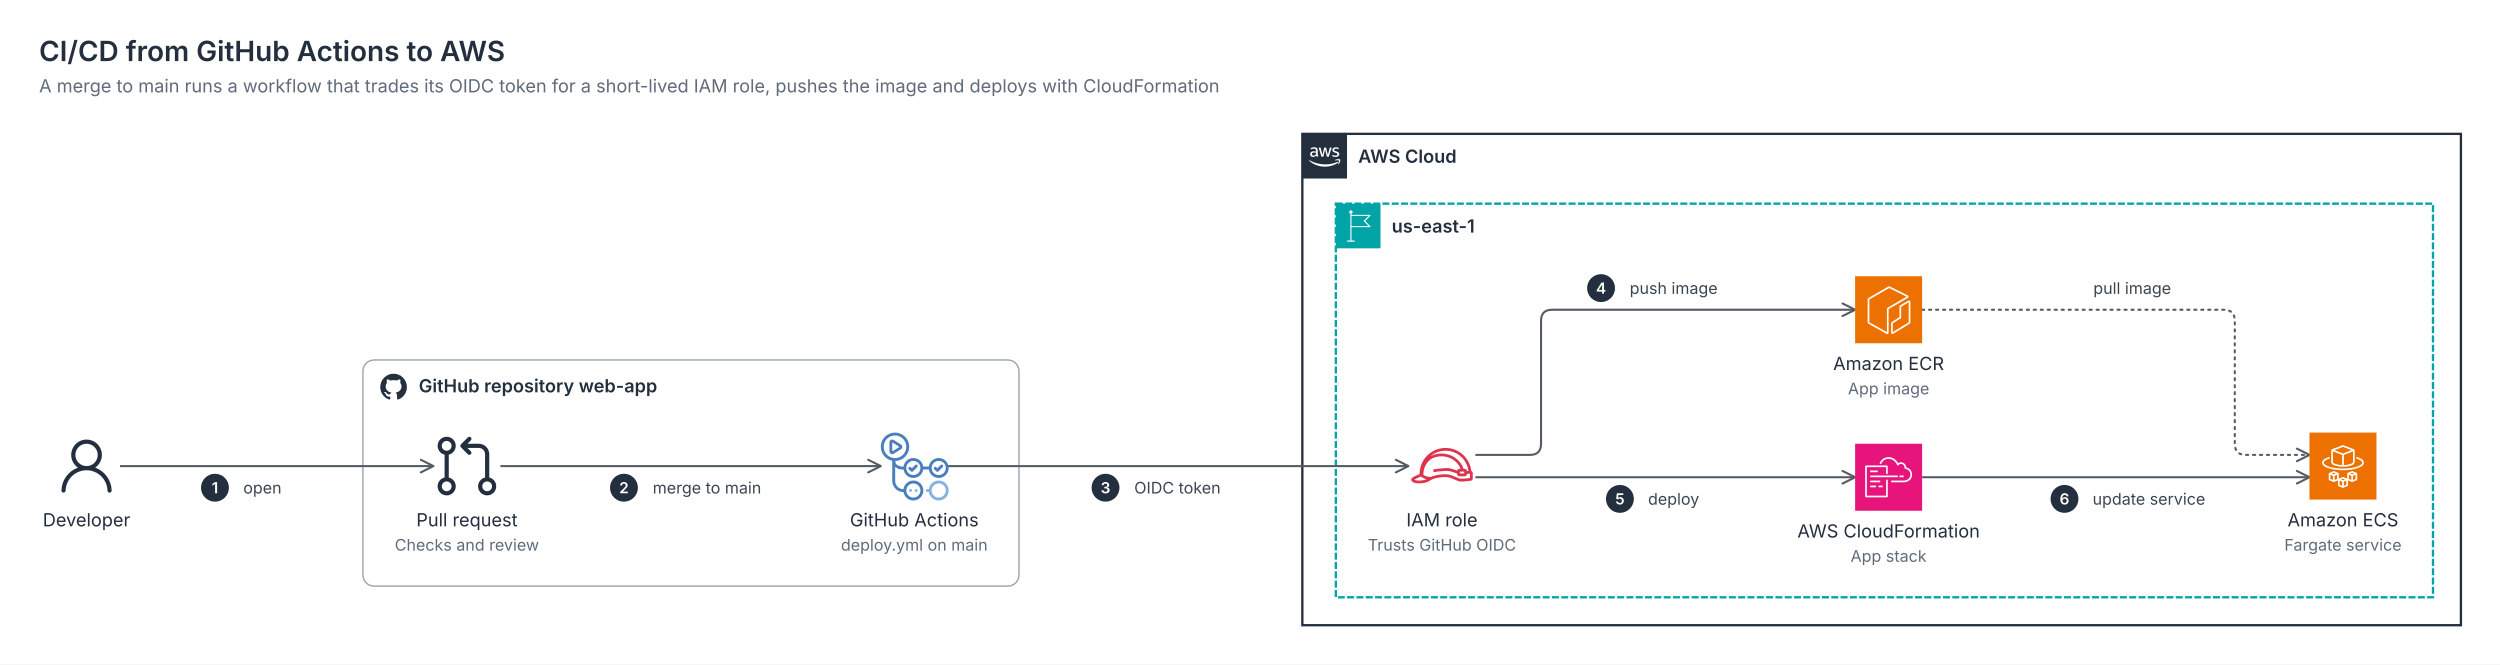
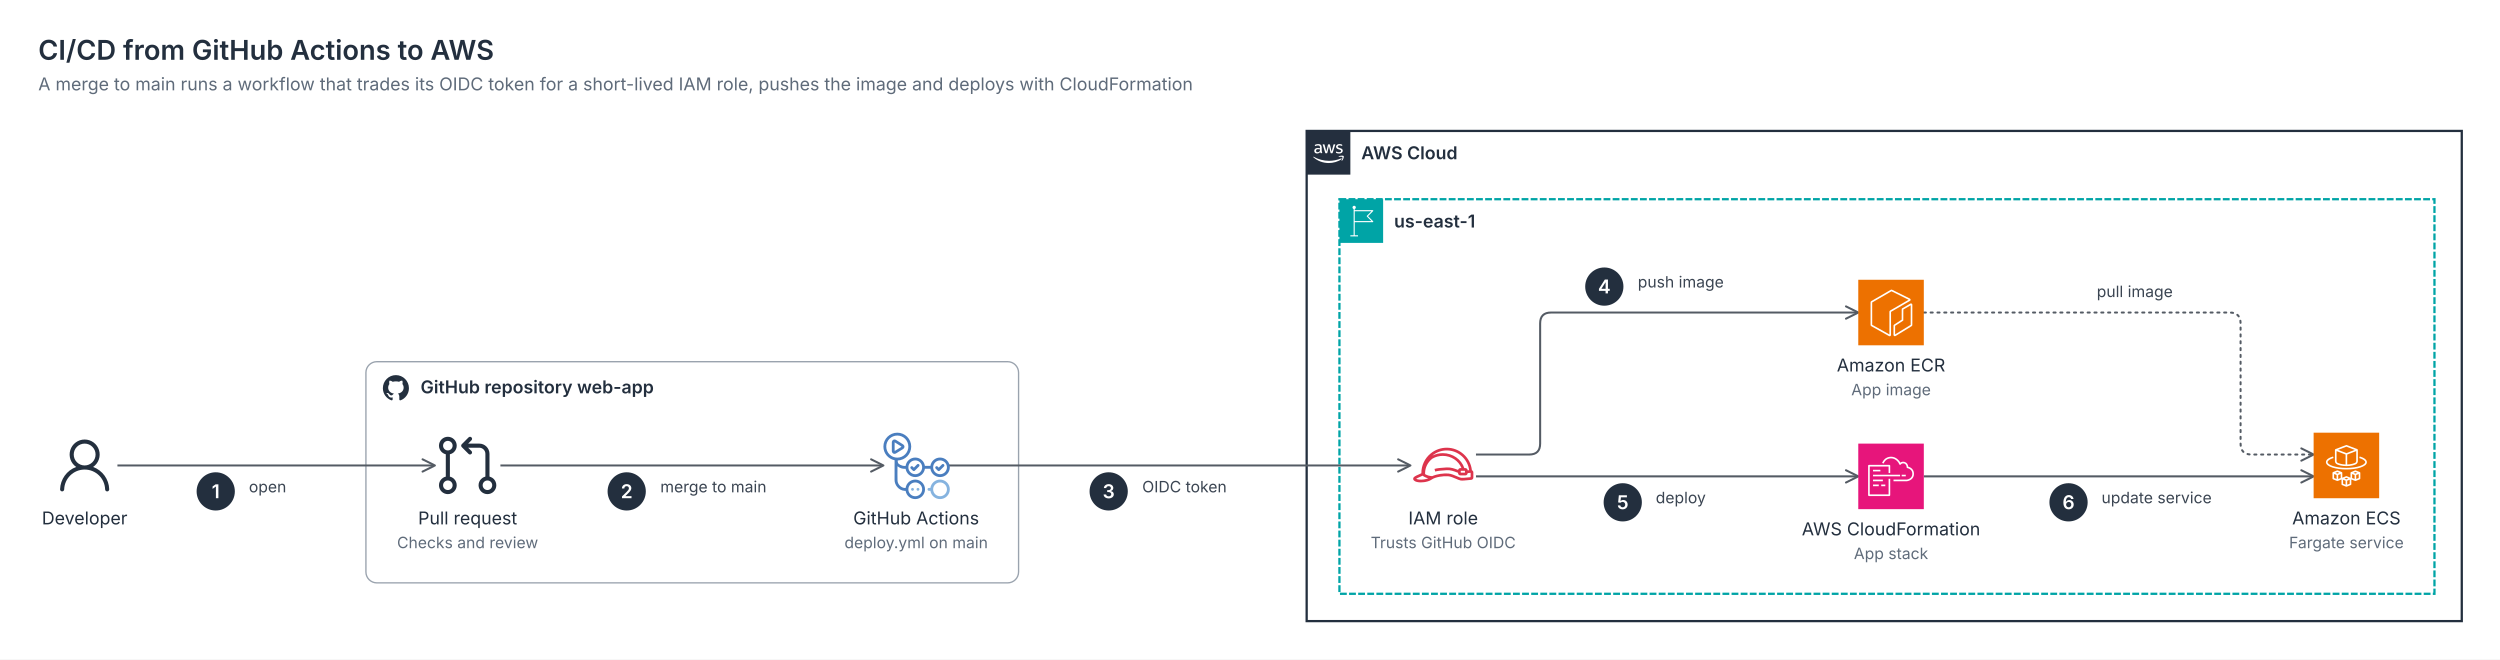
- <svg xmlns="http://www.w3.org/2000/svg" width="1791" height="476" viewBox="0 0 1791 476" role="img" aria-labelledby="sdw-title sdw-desc" font-family="Inter, 'Segoe UI', -apple-system, BlinkMacSystemFont, Roboto, 'Helvetica Neue', Arial, sans-serif">
-   <rect width="1791" height="476" fill="#ffffff" />
+ <svg xmlns="http://www.w3.org/2000/svg" width="1831" height="483" viewBox="0 0 1831 483" role="img" aria-labelledby="sdw-title sdw-desc" font-family="Inter, 'Segoe UI', -apple-system, BlinkMacSystemFont, Roboto, 'Helvetica Neue', Arial, sans-serif">
+   <rect width="1831" height="483" fill="#ffffff" />
  <text font-size="20" font-weight="600" fill="#232f3e">
    <tspan x="28" y="43.78">CI/CD from GitHub Actions to AWS</tspan>
  </text>
  <text font-size="13" fill="#5f6b7a">
    <tspan x="28" y="66.18">A merge to main runs a workflow that trades its OIDC token for a short-lived IAM role, pushes the image and deploys with CloudFormation</tspan>
  </text>
  <g id="g-repo">
-     <rect x="260" y="257.9" width="470" height="162" rx="8" fill="none" stroke="#9aa3ae" stroke-width="1" />
+     <rect x="268" y="264.9" width="478" height="162" rx="8" fill="none" stroke="#9aa3ae" stroke-width="1" />
  </g>
  <g id="g-cloud">
-     <rect x="933" y="95.9" width="830" height="352" fill="none" stroke="#232f3e" stroke-width="1.67" />
+     <rect x="957" y="95.9" width="846" height="359" fill="none" stroke="#232f3e" stroke-width="1.67" />
  </g>
  <g id="g-region">
-     <rect x="957" y="145.9" width="786" height="282" fill="none" stroke="#00a4a6" stroke-width="1.67" stroke-dasharray="5 1.67" />
+     <rect x="981" y="145.9" width="802" height="289" fill="none" stroke="#00a4a6" stroke-width="1.67" stroke-dasharray="5 1.67" />
  </g>
  <g id="e-e1">
-     <path d="M86 333.9 L248 333.9 Q256 333.9 264 333.9 L309.75 333.9" fill="none" stroke="#545b64" stroke-width="1.5" stroke-linejoin="round" />
-     <g opacity="0">
-       <circle r="8.28" fill="#0972d3" fill-opacity="0.22" />
-       <circle r="3.6" fill="#0972d3" />
-       <animateMotion path="M86 333.9 L248 333.9 Q256 333.9 264 333.9 L309.75 333.9" dur="13.377s" repeatCount="indefinite" calcMode="linear" keyPoints="0;0;1;1" keyTimes="0;0;0.112;1" />
-       <animate attributeName="opacity" values="0;1;1;0;0" keyTimes="0;0.009;0.103;0.112;1" dur="13.377s" repeatCount="indefinite" />
-     </g>
-     <path d="M301.5 338.4 L310.5 333.9 L301.5 329.4" fill="none" stroke="#545b64" stroke-width="1.5" stroke-linecap="round" stroke-linejoin="round" />
-     <rect x="168" y="338.9" width="40" height="21" rx="4" fill="#ffffff" fill-opacity="0.92" />
-     <text font-size="11.5" fill="#3b4552" text-anchor="middle">
-       <tspan x="188" y="353.58">open</tspan>
-     </text>
-     <circle cx="154" cy="349.4" r="10" fill="none" stroke="#0972d3" stroke-width="2" opacity="0">
-       <animate attributeName="r" values="10;10;10;17;17" keyTimes="0;0;0;0.045;1" dur="13.377s" repeatCount="indefinite" />
-       <animate attributeName="opacity" values="0;0;0.7;0;0" keyTimes="0;0;0;0.045;1" dur="13.377s" repeatCount="indefinite" />
-     </circle>
-     <circle cx="154" cy="349.4" r="10" fill="#232f3e" />
-     <text x="154" y="353.4" font-size="11" font-weight="600" fill="#ffffff" text-anchor="middle">1</text>
+     <path d="M86 340.9 L256 340.9 Q264 340.9 272 340.9 L317.75 340.9" fill="none" stroke="#545b64" stroke-width="1.5" stroke-linejoin="round" />
+     <g opacity="0">
+       <circle r="8.28" fill="#0972d3" fill-opacity="0.22" />
+       <circle r="3.6" fill="#0972d3" />
+       <animateMotion path="M86 340.9 L256 340.9 Q264 340.9 272 340.9 L317.75 340.9" dur="13.643s" repeatCount="indefinite" calcMode="linear" keyPoints="0;0;1;1" keyTimes="0;0;0.114;1" />
+       <animate attributeName="opacity" values="0;1;1;0;0" keyTimes="0;0.009;0.105;0.114;1" dur="13.643s" repeatCount="indefinite" />
+     </g>
+     <path d="M309.5 345.4 L318.5 340.9 L309.5 336.4" fill="none" stroke="#545b64" stroke-width="1.5" stroke-linecap="round" stroke-linejoin="round" />
+     <rect x="176" y="345.9" width="40" height="28" rx="4" fill="#ffffff" fill-opacity="0.92" />
+     <text font-size="11.5" fill="#3b4552" text-anchor="middle">
+       <tspan x="196" y="360.58">open</tspan>
+     </text>
+     <circle cx="158" cy="359.9" r="14" fill="none" stroke="#0972d3" stroke-width="2" opacity="0">
+       <animate attributeName="r" values="14;14;14;22;22" keyTimes="0;0;0;0.044;1" dur="13.643s" repeatCount="indefinite" />
+       <animate attributeName="opacity" values="0;0;0.7;0;0" keyTimes="0;0;0;0.044;1" dur="13.643s" repeatCount="indefinite" />
+     </circle>
+     <circle cx="158" cy="359.9" r="14" fill="#232f3e" />
+     <text x="158" y="364.9" font-size="14" font-weight="600" fill="#ffffff" text-anchor="middle">1</text>
  </g>
  <g id="e-e2">
-     <path d="M358.5 333.9 L630.25 333.9" fill="none" stroke="#545b64" stroke-width="1.5" stroke-linejoin="round" />
-     <g opacity="0">
-       <circle r="8.28" fill="#0972d3" fill-opacity="0.22" />
-       <circle r="3.6" fill="#0972d3" />
-       <animateMotion path="M358.5 333.9 L630.25 333.9" dur="13.377s" repeatCount="indefinite" calcMode="linear" keyPoints="0;0;1;1" keyTimes="0;0.123;0.259;1" />
-       <animate attributeName="opacity" values="0;0;1;1;0;0" keyTimes="0;0.123;0.132;0.25;0.259;1" dur="13.377s" repeatCount="indefinite" />
-     </g>
-     <path d="M622 338.4 L631 333.9 L622 329.4" fill="none" stroke="#545b64" stroke-width="1.5" stroke-linecap="round" stroke-linejoin="round" />
-     <rect x="461" y="338.9" width="91" height="21" rx="4" fill="#ffffff" fill-opacity="0.92" />
-     <text font-size="11.5" fill="#3b4552" text-anchor="middle">
-       <tspan x="506.5" y="353.58">merge to main</tspan>
-     </text>
-     <circle cx="447" cy="349.4" r="10" fill="none" stroke="#0972d3" stroke-width="2" opacity="0">
-       <animate attributeName="r" values="10;10;10;17;17" keyTimes="0;0.122;0.123;0.168;1" dur="13.377s" repeatCount="indefinite" />
-       <animate attributeName="opacity" values="0;0;0.7;0;0" keyTimes="0;0.122;0.123;0.168;1" dur="13.377s" repeatCount="indefinite" />
-     </circle>
-     <circle cx="447" cy="349.4" r="10" fill="#232f3e" />
-     <text x="447" y="353.4" font-size="11" font-weight="600" fill="#ffffff" text-anchor="middle">2</text>
+     <path d="M366.5 340.9 L646.25 340.9" fill="none" stroke="#545b64" stroke-width="1.5" stroke-linejoin="round" />
+     <g opacity="0">
+       <circle r="8.28" fill="#0972d3" fill-opacity="0.22" />
+       <circle r="3.6" fill="#0972d3" />
+       <animateMotion path="M366.5 340.9 L646.25 340.9" dur="13.643s" repeatCount="indefinite" calcMode="linear" keyPoints="0;0;1;1" keyTimes="0;0.125;0.262;1" />
+       <animate attributeName="opacity" values="0;0;1;1;0;0" keyTimes="0;0.125;0.133;0.253;0.262;1" dur="13.643s" repeatCount="indefinite" />
+     </g>
+     <path d="M638 345.4 L647 340.9 L638 336.4" fill="none" stroke="#545b64" stroke-width="1.5" stroke-linecap="round" stroke-linejoin="round" />
+     <rect x="477" y="345.9" width="91" height="28" rx="4" fill="#ffffff" fill-opacity="0.92" />
+     <text font-size="11.5" fill="#3b4552" text-anchor="middle">
+       <tspan x="522.5" y="360.58">merge to main</tspan>
+     </text>
+     <circle cx="459" cy="359.9" r="14" fill="none" stroke="#0972d3" stroke-width="2" opacity="0">
+       <animate attributeName="r" values="14;14;14;22;22" keyTimes="0;0.124;0.125;0.169;1" dur="13.643s" repeatCount="indefinite" />
+       <animate attributeName="opacity" values="0;0;0.7;0;0" keyTimes="0;0.124;0.125;0.169;1" dur="13.643s" repeatCount="indefinite" />
+     </circle>
+     <circle cx="459" cy="359.9" r="14" fill="#232f3e" />
+     <text x="459" y="364.9" font-size="14" font-weight="600" fill="#ffffff" text-anchor="middle">2</text>
  </g>
  <g id="e-e3">
-     <path d="M679 333.9 L726 333.9 Q734 333.9 742 333.9 L921 333.9 Q929 333.9 937 333.9 L945 333.9 Q953 333.9 961 333.9 L1008.25 333.9" fill="none" stroke="#545b64" stroke-width="1.5" stroke-linejoin="round" />
-     <g opacity="0">
-       <circle r="8.28" fill="#0972d3" fill-opacity="0.22" />
-       <circle r="3.6" fill="#0972d3" />
-       <animateMotion path="M679 333.9 L726 333.9 Q734 333.9 742 333.9 L921 333.9 Q929 333.9 937 333.9 L945 333.9 Q953 333.9 961 333.9 L1008.25 333.9" dur="13.377s" repeatCount="indefinite" calcMode="linear" keyPoints="0;0;1;1" keyTimes="0;0.27;0.435;1" />
-       <animate attributeName="opacity" values="0;0;1;1;0;0" keyTimes="0;0.27;0.279;0.426;0.435;1" dur="13.377s" repeatCount="indefinite" />
-     </g>
-     <path d="M1000 338.4 L1009 333.9 L1000 329.4" fill="none" stroke="#545b64" stroke-width="1.5" stroke-linecap="round" stroke-linejoin="round" />
-     <rect x="806" y="338.9" width="75" height="21" rx="4" fill="#ffffff" fill-opacity="0.92" />
-     <text font-size="11.5" fill="#3b4552" text-anchor="middle">
-       <tspan x="843.5" y="353.58">OIDC token</tspan>
-     </text>
-     <circle cx="792" cy="349.4" r="10" fill="none" stroke="#0972d3" stroke-width="2" opacity="0">
-       <animate attributeName="r" values="10;10;10;17;17" keyTimes="0;0.269;0.27;0.315;1" dur="13.377s" repeatCount="indefinite" />
-       <animate attributeName="opacity" values="0;0;0.7;0;0" keyTimes="0;0.269;0.27;0.315;1" dur="13.377s" repeatCount="indefinite" />
-     </circle>
-     <circle cx="792" cy="349.4" r="10" fill="#232f3e" />
-     <text x="792" y="353.4" font-size="11" font-weight="600" fill="#ffffff" text-anchor="middle">3</text>
+     <path d="M695 340.9 L742 340.9 Q750 340.9 758 340.9 L945 340.9 Q953 340.9 961 340.9 L969 340.9 Q977 340.9 985 340.9 L1032.25 340.9" fill="none" stroke="#545b64" stroke-width="1.5" stroke-linejoin="round" />
+     <g opacity="0">
+       <circle r="8.28" fill="#0972d3" fill-opacity="0.22" />
+       <circle r="3.6" fill="#0972d3" />
+       <animateMotion path="M695 340.9 L742 340.9 Q750 340.9 758 340.9 L945 340.9 Q953 340.9 961 340.9 L969 340.9 Q977 340.9 985 340.9 L1032.25 340.9" dur="13.643s" repeatCount="indefinite" calcMode="linear" keyPoints="0;0;1;1" keyTimes="0;0.273;0.438;1" />
+       <animate attributeName="opacity" values="0;0;1;1;0;0" keyTimes="0;0.273;0.281;0.429;0.438;1" dur="13.643s" repeatCount="indefinite" />
+     </g>
+     <path d="M1024 345.4 L1033 340.9 L1024 336.4" fill="none" stroke="#545b64" stroke-width="1.5" stroke-linecap="round" stroke-linejoin="round" />
+     <rect x="830" y="345.9" width="75" height="28" rx="4" fill="#ffffff" fill-opacity="0.92" />
+     <text font-size="11.5" fill="#3b4552" text-anchor="middle">
+       <tspan x="867.5" y="360.58">OIDC token</tspan>
+     </text>
+     <circle cx="812" cy="359.9" r="14" fill="none" stroke="#0972d3" stroke-width="2" opacity="0">
+       <animate attributeName="r" values="14;14;14;22;22" keyTimes="0;0.272;0.273;0.317;1" dur="13.643s" repeatCount="indefinite" />
+       <animate attributeName="opacity" values="0;0;0.7;0;0" keyTimes="0;0.272;0.273;0.317;1" dur="13.643s" repeatCount="indefinite" />
+     </circle>
+     <circle cx="812" cy="359.9" r="14" fill="#232f3e" />
+     <text x="812" y="364.9" font-size="14" font-weight="600" fill="#ffffff" text-anchor="middle">3</text>
  </g>
  <g id="e-e4">
-     <path d="M1057 325.9 L1096 325.9 Q1104 325.9 1104 317.9 L1104 229.9 Q1104 221.9 1112 221.9 L1328.25 221.9" fill="none" stroke="#545b64" stroke-width="1.5" stroke-linejoin="round" />
-     <g opacity="0">
-       <circle r="8.28" fill="#0972d3" fill-opacity="0.22" />
-       <circle r="3.6" fill="#0972d3" />
-       <animateMotion path="M1057 325.9 L1096 325.9 Q1104 325.9 1104 317.9 L1104 229.9 Q1104 221.9 1112 221.9 L1328.25 221.9" dur="13.377s" repeatCount="indefinite" calcMode="linear" keyPoints="0;0;1;1" keyTimes="0;0.446;0.625;1" />
-       <animate attributeName="opacity" values="0;0;1;1;0;0" keyTimes="0;0.446;0.455;0.616;0.625;1" dur="13.377s" repeatCount="indefinite" />
-     </g>
-     <path d="M1320 226.4 L1329 221.9 L1320 217.4" fill="none" stroke="#545b64" stroke-width="1.5" stroke-linecap="round" stroke-linejoin="round" />
-     <rect x="1161" y="195.9" width="76" height="21" rx="4" fill="#ffffff" fill-opacity="0.92" />
-     <text font-size="11.5" fill="#3b4552" text-anchor="middle">
-       <tspan x="1199" y="210.58">push image</tspan>
-     </text>
-     <circle cx="1147" cy="206.4" r="10" fill="none" stroke="#0972d3" stroke-width="2" opacity="0">
-       <animate attributeName="r" values="10;10;10;17;17" keyTimes="0;0.445;0.446;0.491;1" dur="13.377s" repeatCount="indefinite" />
-       <animate attributeName="opacity" values="0;0;0.7;0;0" keyTimes="0;0.445;0.446;0.491;1" dur="13.377s" repeatCount="indefinite" />
-     </circle>
-     <circle cx="1147" cy="206.4" r="10" fill="#232f3e" />
-     <text x="1147" y="210.4" font-size="11" font-weight="600" fill="#ffffff" text-anchor="middle">4</text>
+     <path d="M1081 332.9 L1120 332.9 Q1128 332.9 1128 324.9 L1128 236.9 Q1128 228.9 1136 228.9 L1360.25 228.9" fill="none" stroke="#545b64" stroke-width="1.5" stroke-linejoin="round" />
+     <g opacity="0">
+       <circle r="8.28" fill="#0972d3" fill-opacity="0.22" />
+       <circle r="3.6" fill="#0972d3" />
+       <animateMotion path="M1081 332.9 L1120 332.9 Q1128 332.9 1128 324.9 L1128 236.9 Q1128 228.9 1136 228.9 L1360.25 228.9" dur="13.643s" repeatCount="indefinite" calcMode="linear" keyPoints="0;0;1;1" keyTimes="0;0.449;0.625;1" />
+       <animate attributeName="opacity" values="0;0;1;1;0;0" keyTimes="0;0.449;0.458;0.616;0.625;1" dur="13.643s" repeatCount="indefinite" />
+     </g>
+     <path d="M1352 233.4 L1361 228.9 L1352 224.4" fill="none" stroke="#545b64" stroke-width="1.5" stroke-linecap="round" stroke-linejoin="round" />
+     <rect x="1193" y="195.9" width="76" height="28" rx="4" fill="#ffffff" fill-opacity="0.92" />
+     <text font-size="11.5" fill="#3b4552" text-anchor="middle">
+       <tspan x="1231" y="210.58">push image</tspan>
+     </text>
+     <circle cx="1175" cy="209.9" r="14" fill="none" stroke="#0972d3" stroke-width="2" opacity="0">
+       <animate attributeName="r" values="14;14;14;22;22" keyTimes="0;0.448;0.449;0.493;1" dur="13.643s" repeatCount="indefinite" />
+       <animate attributeName="opacity" values="0;0;0.7;0;0" keyTimes="0;0.448;0.449;0.493;1" dur="13.643s" repeatCount="indefinite" />
+     </circle>
+     <circle cx="1175" cy="209.9" r="14" fill="#232f3e" />
+     <text x="1175" y="214.9" font-size="14" font-weight="600" fill="#ffffff" text-anchor="middle">4</text>
  </g>
  <g id="e-e5">
-     <path d="M1057 341.9 L1328.25 341.9" fill="none" stroke="#545b64" stroke-width="1.5" stroke-linejoin="round" />
-     <g opacity="0">
-       <circle r="8.28" fill="#0972d3" fill-opacity="0.22" />
-       <circle r="3.6" fill="#0972d3" />
-       <animateMotion path="M1057 341.9 L1328.25 341.9" dur="13.377s" repeatCount="indefinite" calcMode="linear" keyPoints="0;0;1;1" keyTimes="0;0.636;0.772;1" />
-       <animate attributeName="opacity" values="0;0;1;1;0;0" keyTimes="0;0.636;0.645;0.763;0.772;1" dur="13.377s" repeatCount="indefinite" />
-     </g>
-     <path d="M1320 346.4 L1329 341.9 L1320 337.4" fill="none" stroke="#545b64" stroke-width="1.5" stroke-linecap="round" stroke-linejoin="round" />
-     <rect x="1174.5" y="346.9" width="49" height="21" rx="4" fill="#ffffff" fill-opacity="0.92" />
-     <text font-size="11.5" fill="#3b4552" text-anchor="middle">
-       <tspan x="1199" y="361.58">deploy</tspan>
-     </text>
-     <circle cx="1160.5" cy="357.4" r="10" fill="none" stroke="#0972d3" stroke-width="2" opacity="0">
-       <animate attributeName="r" values="10;10;10;17;17" keyTimes="0;0.636;0.636;0.681;1" dur="13.377s" repeatCount="indefinite" />
-       <animate attributeName="opacity" values="0;0;0.7;0;0" keyTimes="0;0.636;0.636;0.681;1" dur="13.377s" repeatCount="indefinite" />
-     </circle>
-     <circle cx="1160.5" cy="357.4" r="10" fill="#232f3e" />
-     <text x="1160.5" y="361.4" font-size="11" font-weight="600" fill="#ffffff" text-anchor="middle">5</text>
+     <path d="M1081 348.9 L1360.25 348.9" fill="none" stroke="#545b64" stroke-width="1.5" stroke-linejoin="round" />
+     <g opacity="0">
+       <circle r="8.28" fill="#0972d3" fill-opacity="0.22" />
+       <circle r="3.6" fill="#0972d3" />
+       <animateMotion path="M1081 348.9 L1360.25 348.9" dur="13.643s" repeatCount="indefinite" calcMode="linear" keyPoints="0;0;1;1" keyTimes="0;0.636;0.772;1" />
+       <animate attributeName="opacity" values="0;0;1;1;0;0" keyTimes="0;0.636;0.644;0.764;0.772;1" dur="13.643s" repeatCount="indefinite" />
+     </g>
+     <path d="M1352 353.4 L1361 348.9 L1352 344.4" fill="none" stroke="#545b64" stroke-width="1.5" stroke-linecap="round" stroke-linejoin="round" />
+     <rect x="1206.5" y="353.9" width="49" height="28" rx="4" fill="#ffffff" fill-opacity="0.92" />
+     <text font-size="11.5" fill="#3b4552" text-anchor="middle">
+       <tspan x="1231" y="368.58">deploy</tspan>
+     </text>
+     <circle cx="1188.5" cy="367.9" r="14" fill="none" stroke="#0972d3" stroke-width="2" opacity="0">
+       <animate attributeName="r" values="14;14;14;22;22" keyTimes="0;0.635;0.636;0.68;1" dur="13.643s" repeatCount="indefinite" />
+       <animate attributeName="opacity" values="0;0;0.7;0;0" keyTimes="0;0.635;0.636;0.68;1" dur="13.643s" repeatCount="indefinite" />
+     </circle>
+     <circle cx="1188.5" cy="367.9" r="14" fill="#232f3e" />
+     <text x="1188.5" y="372.9" font-size="14" font-weight="600" fill="#ffffff" text-anchor="middle">5</text>
  </g>
  <g id="e-e6">
-     <path d="M1377 341.9 L1653.75 341.9" fill="none" stroke="#545b64" stroke-width="1.5" stroke-linejoin="round" />
-     <g opacity="0">
-       <circle r="8.28" fill="#0972d3" fill-opacity="0.22" />
-       <circle r="3.6" fill="#0972d3" />
-       <animateMotion path="M1377 341.9 L1653.75 341.9" dur="13.377s" repeatCount="indefinite" calcMode="linear" keyPoints="0;0;1;1" keyTimes="0;0.783;0.921;1" />
-       <animate attributeName="opacity" values="0;0;1;1;0;0" keyTimes="0;0.783;0.792;0.912;0.921;1" dur="13.377s" repeatCount="indefinite" />
-     </g>
-     <path d="M1645.5 346.4 L1654.5 341.9 L1645.5 337.4" fill="none" stroke="#545b64" stroke-width="1.5" stroke-linecap="round" stroke-linejoin="round" />
-     <rect x="1493" y="346.9" width="93" height="21" rx="4" fill="#ffffff" fill-opacity="0.92" />
-     <text font-size="11.5" fill="#3b4552" text-anchor="middle">
-       <tspan x="1539.5" y="361.58">update service</tspan>
-     </text>
-     <circle cx="1479" cy="357.4" r="10" fill="none" stroke="#0972d3" stroke-width="2" opacity="0">
-       <animate attributeName="r" values="10;10;10;17;17" keyTimes="0;0.782;0.783;0.828;1" dur="13.377s" repeatCount="indefinite" />
-       <animate attributeName="opacity" values="0;0;0.7;0;0" keyTimes="0;0.782;0.783;0.828;1" dur="13.377s" repeatCount="indefinite" />
-     </circle>
-     <circle cx="1479" cy="357.4" r="10" fill="#232f3e" />
-     <text x="1479" y="361.4" font-size="11" font-weight="600" fill="#ffffff" text-anchor="middle">6</text>
+     <path d="M1409 348.9 L1693.75 348.9" fill="none" stroke="#545b64" stroke-width="1.5" stroke-linejoin="round" />
+     <g opacity="0">
+       <circle r="8.28" fill="#0972d3" fill-opacity="0.22" />
+       <circle r="3.6" fill="#0972d3" />
+       <animateMotion path="M1409 348.9 L1693.75 348.9" dur="13.643s" repeatCount="indefinite" calcMode="linear" keyPoints="0;0;1;1" keyTimes="0;0.783;0.923;1" />
+       <animate attributeName="opacity" values="0;0;1;1;0;0" keyTimes="0;0.783;0.792;0.914;0.923;1" dur="13.643s" repeatCount="indefinite" />
+     </g>
+     <path d="M1685.5 353.4 L1694.5 348.9 L1685.5 344.4" fill="none" stroke="#545b64" stroke-width="1.5" stroke-linecap="round" stroke-linejoin="round" />
+     <rect x="1533" y="353.9" width="93" height="28" rx="4" fill="#ffffff" fill-opacity="0.92" />
+     <text font-size="11.5" fill="#3b4552" text-anchor="middle">
+       <tspan x="1579.5" y="368.58">update service</tspan>
+     </text>
+     <circle cx="1515" cy="367.9" r="14" fill="none" stroke="#0972d3" stroke-width="2" opacity="0">
+       <animate attributeName="r" values="14;14;14;22;22" keyTimes="0;0.783;0.783;0.828;1" dur="13.643s" repeatCount="indefinite" />
+       <animate attributeName="opacity" values="0;0;0.7;0;0" keyTimes="0;0.783;0.783;0.828;1" dur="13.643s" repeatCount="indefinite" />
+     </circle>
+     <circle cx="1515" cy="367.9" r="14" fill="#232f3e" />
+     <text x="1515" y="372.9" font-size="14" font-weight="600" fill="#ffffff" text-anchor="middle">6</text>
  </g>
  <g id="e-e7">
-     <path d="M1377 221.9 L1593 221.9 Q1601 221.9 1601 229.9 L1601 317.9 Q1601 325.9 1609 325.9 L1653.75 325.9" fill="none" stroke="#545b64" stroke-width="1.5" stroke-linejoin="round" stroke-dasharray="1.5 3.5" stroke-linecap="round" />
-     <g opacity="0">
-       <circle r="8.28" fill="#0972d3" fill-opacity="0.22" />
-       <circle r="3.6" fill="#0972d3" />
-       <animateMotion path="M1377 221.9 L1593 221.9 Q1601 221.9 1601 229.9 L1601 317.9 Q1601 325.9 1609 325.9 L1653.75 325.9" dur="3.3s" repeatCount="indefinite" calcMode="linear" keyPoints="0;0;1;1" keyTimes="0;0;0.727;1" />
+     <path d="M1409 228.9 L1633 228.9 Q1641 228.9 1641 236.9 L1641 324.9 Q1641 332.9 1649 332.9 L1693.75 332.9" fill="none" stroke="#545b64" stroke-width="1.5" stroke-linejoin="round" stroke-dasharray="1.5 3.5" stroke-linecap="round" />
+     <g opacity="0">
+       <circle r="8.28" fill="#0972d3" fill-opacity="0.22" />
+       <circle r="3.6" fill="#0972d3" />
+       <animateMotion path="M1409 228.9 L1633 228.9 Q1641 228.9 1641 236.9 L1641 324.9 Q1641 332.9 1649 332.9 L1693.75 332.9" dur="3.3s" repeatCount="indefinite" calcMode="linear" keyPoints="0;0;1;1" keyTimes="0;0;0.727;1" />
      <animate attributeName="opacity" values="0;1;1;0;0" keyTimes="0;0.036;0.691;0.727;1" dur="3.3s" repeatCount="indefinite" />
    </g>
-     <path d="M1645.5 330.4 L1654.5 325.9 L1645.5 321.4" fill="none" stroke="#545b64" stroke-width="1.5" stroke-linecap="round" stroke-linejoin="round" />
-     <rect x="1493.5" y="195.9" width="68" height="21" rx="4" fill="#ffffff" fill-opacity="0.92" />
-     <text font-size="11.5" fill="#3b4552" text-anchor="middle">
-       <tspan x="1527.5" y="210.58">pull image</tspan>
+     <path d="M1685.5 337.4 L1694.5 332.9 L1685.5 328.4" fill="none" stroke="#545b64" stroke-width="1.5" stroke-linecap="round" stroke-linejoin="round" />
+     <rect x="1529.5" y="202.9" width="68" height="21" rx="4" fill="#ffffff" fill-opacity="0.92" />
+     <text font-size="11.5" fill="#3b4552" text-anchor="middle">
+       <tspan x="1563.5" y="217.58">pull image</tspan>
    </text>
  </g>
  <g id="gh-repo">
-     <rect x="296" y="266.9" width="179.23" height="18.9" rx="3" fill="#ffffff" />
-     <g transform="translate(272 266.9) scale(0.83)">
+     <rect x="304" y="273.9" width="179.23" height="18.9" rx="3" fill="#ffffff" />
+     <g transform="translate(280 273.9) scale(0.83)">
      <g fill="#232f3e">
        <path d="M10.226 17.284c-2.965-.36-5.054-2.493-5.054-5.256 0-1.123.404-2.336 1.078-3.144-.292-.741-.247-2.314.09-2.965.898-.112 2.111.36 2.83 1.01.853-.269 1.752-.404 2.853-.404 1.1 0 1.999.135 2.807.382.696-.629 1.932-1.1 2.83-.988.315.606.36 2.179.067 2.942.72.854 1.101 2 1.101 3.167 0 2.763-2.089 4.852-5.098 5.234.763.494 1.28 1.572 1.28 2.807v2.336c0 .674.561 1.056 1.235.786 4.066-1.55 7.255-5.615 7.255-10.646C23.5 6.188 18.334 1 11.978 1 5.62 1 .5 6.188.5 12.545c0 4.986 3.167 9.12 7.435 10.669.606.225 1.19-.18 1.19-.786V20.63a2.9 2.9 0 0 1-1.078.224c-1.483 0-2.359-.808-2.987-2.313-.247-.607-.517-.966-1.034-1.033-.27-.023-.359-.135-.359-.27 0-.27.45-.471.898-.471.652 0 1.213.404 1.797 1.235.45.651.921.943 1.483.943.561 0 .92-.202 1.437-.719.382-.381.674-.718.944-.943" />
      </g>
    </g>
    <text font-size="13" font-weight="600" fill="#232f3e">
-       <tspan x="300" y="281.08">GitHub repository web-app</tspan>
+       <tspan x="308" y="288.08">GitHub repository web-app</tspan>
    </text>
  </g>
  <g id="gh-cloud">
-     <rect x="969" y="102.45" width="79.42" height="18.9" rx="3" fill="#ffffff" />
-     <g transform="translate(933 95.9) scale(0.8)">
+     <rect x="993" y="102.45" width="79.42" height="18.9" rx="3" fill="#ffffff" />
+     <g transform="translate(957 95.9) scale(0.8)">
      <g fill="none" fill-rule="evenodd">
        <rect width="40" height="40" fill="#242f3e" />
        <path fill="#fff" d="M32.698 23.9c.361.47-.4 2.4-.74 3.264-.105.262.117.365.35.168 1.512-1.284 1.904-3.975 1.593-4.363-.307-.386-2.95-.717-4.563.432-.249.177-.206.42.07.389.907-.112 2.93-.357 3.29.11m-.842 2.01c.518-.378.074-.941-.454-.72-3.513 1.464-7.327 2.173-10.8 2.173-5.143 0-10.127-1.39-14.156-3.695-.352-.202-.613.155-.319.414 3.733 3.316 8.67 5.309 14.147 5.309 3.91 0 8.451-1.208 11.582-3.481m-2.144-5.215a6.6 6.6 0 0 1-1.459-.161q-.714-.163-1.093-.373-.233-.128-.29-.258a.7.7 0 0 1-.059-.26v-.47q0-.29.216-.292.083.002.173.033.091.034.241.098.48.21 1.044.324.564.113 1.126.113.895 0 1.384-.308a.97.97 0 0 0 .49-.873.88.88 0 0 0-.258-.65q-.256-.258-.952-.484l-1.375-.421q-1.045-.325-1.517-.938a2.17 2.17 0 0 1-.472-1.347q0-.581.258-1.027.255-.445.676-.761.427-.314.99-.478a4.3 4.3 0 0 1 1.19-.162q.315 0 .64.04a6.3 6.3 0 0 1 1.15.252q.248.082.4.162a.9.9 0 0 1 .28.227.5.5 0 0 1 .083.308v.436q0 .291-.217.29-.114.002-.364-.111c-.54-.24-1.15-.356-1.82-.356q-.815 0-1.262.258-.448.26-.448.827 0 .388.283.655.281.267 1.044.51l1.342.423q1.028.322 1.466.888.441.568.441 1.295 0 .6-.25 1.078-.248.477-.689.817a3.1 3.1 0 0 1-1.05.518q-.615.179-1.343.178m-12.165-.244q-.248.002-.365-.087-.117-.09-.199-.365l-2.222-7.157a1.8 1.8 0 0 1-.082-.371q0-.227.233-.227h.927q.265 0 .374.09.106.086.19.364l1.59 6.12 1.477-6.12q.066-.278.181-.364.116-.09.38-.09h.765q.263 0 .38.09.116.086.182.364l1.493 6.2 1.64-6.2q.082-.278.19-.364.109-.09.373-.09h.878q.233 0 .233.227a1 1 0 0 1-.016.144 2 2 0 0 1-.068.227l-2.286 7.157q-.083.275-.2.365-.116.088-.364.087h-.813q-.264.001-.38-.094-.116-.099-.182-.373l-1.476-5.96-1.457 5.96q-.067.274-.183.373-.116.095-.38.094zM9.94 19.449q.465 0 .98-.17.513-.17.893-.592.232-.259.324-.591.09-.33.09-.801v-.388a8 8 0 0 0-1.757-.211q-.945 0-1.408.373-.464.37-.465 1.07 0 .645.35.978.347.332.993.332m3.846-1.408q0 .517.107.825.11.31.307.664a.4.4 0 0 1 .066.209q0 .148-.182.276l-.597.39a.5.5 0 0 1-.248.08.4.4 0 0 1-.282-.128 2 2 0 0 1-.339-.43 6 6 0 0 1-.29-.544q-1.112 1.28-2.785 1.28-1.194.001-1.89-.664-.696-.664-.696-1.78 0-1.182.863-1.903.86-.72 2.32-.721.48 0 1.002.073t1.084.203v-.68q.001-1.052-.446-1.482-.446-.428-1.54-.428a4.5 4.5 0 0 0-1.02.12 7.5 7.5 0 0 0-1.02.315 3 3 0 0 1-.33.122.7.7 0 0 1-.15.024q-.199.001-.2-.292v-.452q.001-.228.068-.323.066-.099.265-.195a6 6 0 0 1 1.192-.421 6 6 0 0 1 1.476-.18c1.126 0 1.952.254 2.477.754q.787.753.788 2.275z" />
      </g>
    </g>
    <text font-size="13" font-weight="600" fill="#232f3e">
-       <tspan x="973" y="116.63">AWS Cloud</tspan>
+       <tspan x="997" y="116.63">AWS Cloud</tspan>
    </text>
  </g>
  <g id="gh-region">
-     <rect x="993" y="152.45" width="67.58" height="18.9" rx="3" fill="#ffffff" />
-     <g transform="translate(957 145.9) scale(0.8)">
+     <rect x="1017" y="152.45" width="67.58" height="18.9" rx="3" fill="#ffffff" />
+     <g transform="translate(981 145.9) scale(0.8)">
      <g fill="none" fill-rule="evenodd">
        <rect width="40" height="40" fill="#00a4a6" />
        <path fill="#fff" d="M14 20.026v-9h15.293l-4.147 4.146a.5.5 0 0 0 0 .708l4.147 4.146zm12.207-4.5 4.647-4.646a.5.5 0 0 0-.354-.854H14V8.97A1.528 1.528 0 0 0 13.495 6c-.845 0-1.532.687-1.532 1.531 0 .67.435 1.235 1.037 1.442v24.053h-3v1h7v-1h-3v-12h16.5a.5.5 0 0 0 .354-.854z" />
      </g>
    </g>
    <text font-size="13" font-weight="600" fill="#232f3e">
-       <tspan x="997" y="166.63">us-east-1</tspan>
+       <tspan x="1021" y="166.63">us-east-1</tspan>
    </text>
  </g>
  <g id="n-dev">
-     <g transform="translate(38 309.9) scale(2)">
+     <g transform="translate(38 316.9) scale(2)">
      <g fill="#232f3e">
        <path d="M12 2.5a5.5 5.5 0 0 1 3.096 10.047 9.005 9.005 0 0 1 5.9 8.181.75.75 0 1 1-1.499.044 7.5 7.5 0 0 0-14.993 0 .75.75 0 0 1-1.5-.045 9.005 9.005 0 0 1 5.9-8.18A5.5 5.5 0 0 1 12 2.5ZM8 8a4 4 0 1 0 8 0 4 4 0 0 0-8 0Z" />
      </g>
    </g>
    <text font-size="13" fill="#232f3e" text-anchor="middle">
-       <tspan x="62" y="377.08">Developer</tspan>
+       <tspan x="62" y="384.08">Developer</tspan>
    </text>
  </g>
  <g id="n-pr">
-     <g transform="translate(310.5 309.9) scale(2)">
+     <g transform="translate(318.5 316.9) scale(2)">
      <g fill="#232f3e">
        <path d="M16 19.25a3.25 3.25 0 1 1 6.5 0 3.25 3.25 0 0 1-6.5 0Zm-14.5 0a3.25 3.25 0 1 1 6.5 0 3.25 3.25 0 0 1-6.5 0Zm0-14.5a3.25 3.25 0 1 1 6.5 0 3.25 3.25 0 0 1-6.5 0ZM4.75 3a1.75 1.75 0 1 0 .001 3.501A1.75 1.75 0 0 0 4.75 3Zm0 14.5a1.75 1.75 0 1 0 .001 3.501A1.75 1.75 0 0 0 4.75 17.5Zm14.5 0a1.75 1.75 0 1 0 .001 3.501 1.75 1.75 0 0 0-.001-3.501Z" />
        <path d="M13.405 1.72a.75.75 0 0 1 0 1.06L12.185 4h4.065A3.75 3.75 0 0 1 20 7.75v8.75a.75.75 0 0 1-1.5 0V7.75a2.25 2.25 0 0 0-2.25-2.25h-4.064l1.22 1.22a.75.75 0 0 1-1.061 1.06l-2.5-2.5a.75.75 0 0 1 0-1.06l2.5-2.5a.75.75 0 0 1 1.06 0ZM4.75 7.25A.75.75 0 0 1 5.5 8v8A.75.75 0 0 1 4 16V8a.75.75 0 0 1 .75-.75Z" />
      </g>
    </g>
    <text font-size="13" fill="#232f3e" text-anchor="middle">
-       <tspan x="334.5" y="377.08">Pull request</tspan>
-     </text>
-     <text font-size="11.5" fill="#5f6b7a" text-anchor="middle">
-       <tspan x="334.5" y="394.48">Checks and review</tspan>
+       <tspan x="342.5" y="384.08">Pull request</tspan>
+     </text>
+     <text font-size="11.5" fill="#5f6b7a" text-anchor="middle">
+       <tspan x="342.5" y="401.48">Checks and review</tspan>
    </text>
  </g>
  <g id="n-actions">
-     <g transform="translate(631 309.9) scale(0.19)">
+     <g transform="translate(647 316.9) scale(0.19)">
      <path fill="#4a7ebf" d="M53.604 0c29.604 0 53.604 23.992 53.604 53.59c0 29.09-23.189 52.75-52.093 53.553c0 2.461.109 7.111 1.501 9.92c1.933 3.893 13.525 11.144 24.892 11.144h4.084c2.567-18.271 18.257-32.332 37.24-32.332c18.906 0 34.55 13.946 37.211 32.11h21.13c2.661-18.164 18.304-32.11 37.21-32.11c20.775 0 37.617 16.837 37.617 37.607s-16.842 37.606-37.617 37.606c-18.906 0-34.55-13.948-37.21-32.11h-21.129c-2.66 18.162-18.305 32.11-37.212 32.11c-18.87 0-34.494-13.893-37.199-32.007l-4.515.135c-7.435-.056-15.29-2.042-21.598-6.328c-1.72-1.169-3.415-2.397-5.182-3.56v2.441c-.01.79-.153 12.657-.164 25.833v2.79c.005 8.641.073 17.545.277 24.04c.446 14.246 12.034 25.745 24.822 28.436c1.663.35 4.52.394 6.321.238c2.571-18.264 18.26-32.32 37.238-32.32c20.774 0 37.616 16.838 37.616 37.607c0 20.77-16.842 37.607-37.616 37.607c-18.769 0-34.323-13.744-37.153-31.714h-3.254c-24.436-1.334-39.628-23.746-39.363-41.923c.334-22.877.082-45.764.079-68.646v-7.565C18.546 101.286 0 79.606 0 53.591C0 23.992 23.999 0 53.604 0m69.228 191.78c-14.701 0-26.62 11.915-26.62 26.613s11.919 26.614 26.62 26.614s26.62-11.915 26.62-26.614c0-14.698-11.918-26.614-26.62-26.614m0-84.912c-14.701 0-26.62 11.915-26.62 26.614c0 14.697 11.919 26.613 26.62 26.613s26.62-11.916 26.62-26.613c0-14.699-11.918-26.614-26.62-26.614m95.551 0c-14.702 0-26.62 11.915-26.62 26.614c0 14.697 11.918 26.613 26.62 26.613s26.621-11.916 26.621-26.613c0-14.699-11.918-26.614-26.62-26.614m15.161 15.408a5.496 5.496 0 0 1 .17 7.606l-.16.168l-16.31 16.345a5.5 5.5 0 0 1-7.576.198l-.172-.163l-7.985-7.86a5.496 5.496 0 0 1-.06-7.773a5.5 5.5 0 0 1 7.606-.22l.168.16l4.092 4.027l12.452-12.477a5.5 5.5 0 0 1 7.775-.01m-95.99-.08a5.497 5.497 0 0 1 .17 7.606l-.16.168l-16.31 16.344a5.5 5.5 0 0 1-7.576.198l-.172-.163l-7.985-7.86a5.498 5.498 0 0 1 7.546-7.992l.168.16l4.093 4.027l12.451-12.478a5.5 5.5 0 0 1 7.775-.01M53.604 10.993c-23.532 0-42.608 19.07-42.608 42.598c0 23.525 19.076 42.597 42.608 42.597s42.608-19.072 42.608-42.597c0-23.527-19.076-42.598-42.608-42.598M49.171 28.13A744 744 0 0 1 75.7 44.841c7.308 4.82 7.29 13.563-.1 18.394a609 609 0 0 1-27.058 16.712c-7.455 4.34-15.8-.65-16.002-9.344c-.13-5.602-.024-11.21-.032-16.817c-.006-5.454-.113-10.911.019-16.363c.222-9.248 8.736-14.066 16.643-9.293m-5.91 8.872v3.868l-.001 5.674l-.001 3.71v5.482c0 4.23.002 8.394.01 12.557c.003 1.96 1.023 1.88 2.343 1.063q11.408-7.071 22.827-14.127c1.258-.776 1.294-1.587.06-2.365c-8.154-5.139-16.318-10.26-25.238-15.862" />
      <path fill="#85b3df" d="M133.227 223.88a5.497 5.497 0 1 0 .001-10.996a5.497 5.497 0 0 0 0 10.995m-21.049.001a5.497 5.497 0 1 0 0-10.996a5.497 5.497 0 0 0 0 10.995m106.205 21.128c-14.702 0-26.62-11.915-26.62-26.614c0-14.698 11.918-26.614 26.62-26.614c14.701 0 26.62 11.916 26.62 26.614s-11.919 26.614-26.62 26.614m0-64.22c-18.906 0-34.55 13.947-37.211 32.11h-6.153c-2.685 0-4.864 2.461-4.864 5.496s2.179 5.497 4.864 5.497h6.153c2.66 18.163 18.305 32.11 37.21 32.11C239.159 256 256 239.162 256 218.393c0-20.77-16.842-37.607-37.616-37.607" />
    </g>
    <text font-size="13" fill="#232f3e" text-anchor="middle">
-       <tspan x="655" y="377.08">GitHub Actions</tspan>
-     </text>
-     <text font-size="11.5" fill="#5f6b7a" text-anchor="middle">
-       <tspan x="655" y="394.48">deploy.yml on main</tspan>
+       <tspan x="671" y="384.08">GitHub Actions</tspan>
+     </text>
+     <text font-size="11.5" fill="#5f6b7a" text-anchor="middle">
+       <tspan x="671" y="401.48">deploy.yml on main</tspan>
    </text>
  </g>
  <g id="n-role">
-     <g transform="translate(1009 309.9) scale(1)">
+     <g transform="translate(1033 316.9) scale(1)">
      <path fill="#dd344c" fill-rule="evenodd" d="M44.083 32.581a73 73 0 0 0-2.082.191l-.168.018c-1.765.182-3.763.387-4.714.257-.594-.085-1.688-.56-2.848-1.063-1.966-.852-4.414-1.914-6.627-2.084-3.046-.234-8.31.34-11.703 1.931-1.962-.088-3.782-.616-5.196-1.488a46 46 0 0 1-.012-.649c0-4.136 1.938-8.015 5.32-10.65a15.2 15.2 0 0 1 7.66-2.052c6.12 0 11.553 3.617 13.672 8.942h-.813c-.814 0-1.496.576-1.663 1.34l-.412-.156c-2.03-.783-4.813-1.854-8.031-1.663-4.705.276-7.02.56-8.843 1.08l.549 1.924c1.668-.477 3.868-.74 8.41-1.008 2.785-.158 5.338.818 7.195 1.533.395.153.752.286 1.09.407v.205c0 .939.766 1.704 1.705 1.704h3.647c.937 0 1.7-.762 1.704-1.698l.354-.032a176 176 0 0 0 1.595-.151l.21-.021zM9.799 34.249c-2.65.363-4.742.039-5.608-.496.525-.371 1.71-.89 2.544-1.254a44 44 0 0 0 2.16-1.004c1.154.879 2.583 1.538 4.165 1.931-.915.368-2.048.658-3.261.823M36.868 29.3h3.055v-1.366h-3.055zM26.586 13c8.368 0 15.396 6.295 16.43 14.492q-.43.042-.912.086l-.185.016a1.704 1.704 0 0 0-1.7-1.66h-.711c-2.201-6.477-8.576-10.942-15.795-10.942-2.674 0-5.29.612-7.641 1.775l.046-.042A16.6 16.6 0 0 1 26.586 13m18.94 14.794a1.6 1.6 0 0 0-.497-.298C43.983 18.185 36.049 11 26.586 11a18.6 18.6 0 0 0-11.732 4.175 18.5 18.5 0 0 0-6.85 14.406l.004.123c-.667.335-1.372.655-2.073.962-2.136.934-3.68 1.608-3.91 2.826-.057.309-.067.914.52 1.502 1.038 1.037 3.028 1.409 5.05 1.409.842 0 1.688-.064 2.474-.172 1.339-.182 3.839-.673 5.536-1.915 2.678-1.941 8.733-2.667 11.886-2.422 1.879.145 4.155 1.132 5.985 1.925 1.396.607 2.5 1.085 3.366 1.208 1.19.163 3.136-.037 5.195-.248l.173-.017a63 63 0 0 1 1.592-.151c.215-.021.428-.036.712-.056.88-.062 1.569-.8 1.569-1.68v-3.829c0-.478-.202-.934-.556-1.252" />
    </g>
    <text font-size="13" fill="#232f3e" text-anchor="middle">
-       <tspan x="1033" y="377.08">IAM role</tspan>
-     </text>
-     <text font-size="11.5" fill="#5f6b7a" text-anchor="middle">
-       <tspan x="1033" y="394.48">Trusts GitHub OIDC</tspan>
+       <tspan x="1057" y="384.08">IAM role</tspan>
+     </text>
+     <text font-size="11.5" fill="#5f6b7a" text-anchor="middle">
+       <tspan x="1057" y="401.48">Trusts GitHub OIDC</tspan>
    </text>
  </g>
  <g id="n-ecr">
-     <g transform="translate(1329 197.9) scale(0.6)">
+     <g transform="translate(1361 204.9) scale(0.6)">
      <g fill="none" fill-rule="evenodd">
        <rect width="80" height="80" fill="#ed7100" />
        <path fill="#fff" d="M38.788 37.578a1.62 1.62 0 0 0-.802 1.396V66.72L16.999 54.984V27.708l23.558-13.65 20.928 10.37zM63.92 24.402c0-.574-.307-1.11-.86-1.427l-21.714-10.76a1.6 1.6 0 0 0-1.606 0l-23.938 13.87A1.62 1.62 0 0 0 15 27.48v27.736c0 .573.308 1.108.817 1.404l21.757 12.165a1.607 1.607 0 0 0 2.41-1.396V39.201l23.134-13.403c.495-.287.802-.821.802-1.396m.05 30.645L44.98 66.661v-10.4l9.901-6.388.068-.449c.018-.117.025-.117.025-.658l.03-12.406L64 31.148zm1.227-25.975a1.6 1.6 0 0 0-1.608 0l-9.575 5.546c-.3.164-1.006.548-1.006 1.34l-.032 12.76-9.125 5.888c-.545.325-.869.84-.869 1.383v11.32c0 .566.305 1.082.816 1.378.267.154.564.232.86.232.29 0 .581-.074.844-.227l19.666-12.028c.494-.288.8-.822.8-1.393L66 30.466c0-.573-.308-1.108-.803-1.394" />
      </g>
    </g>
    <text font-size="13" fill="#232f3e" text-anchor="middle">
-       <tspan x="1353" y="265.08">Amazon ECR</tspan>
-     </text>
-     <text font-size="11.5" fill="#5f6b7a" text-anchor="middle">
-       <tspan x="1353.01" y="282.48">App image</tspan>
+       <tspan x="1385" y="272.08">Amazon ECR</tspan>
+     </text>
+     <text font-size="11.5" fill="#5f6b7a" text-anchor="middle">
+       <tspan x="1385.01" y="289.48">App image</tspan>
    </text>
  </g>
  <g id="n-stack">
-     <g transform="translate(1329 317.9) scale(0.6)">
+     <g transform="translate(1361 324.9) scale(0.6)">
      <g fill="none" fill-rule="evenodd">
        <rect width="80" height="80" fill="#e7157b" />
        <path fill="#fff" d="M53 39.963h5V37.96h-5zM28 51.982h5v-2.003h-5zm-10 0h7v-2.003h-7zm0-6.01h12V43.97H18zm0-12.018h9v-2.003h-9zm0 6.01h33V37.96H18zm19 22.033H14V27.945h23v8.012h2v-9.014a1 1 0 0 0-1-1.001H13a1 1 0 0 0-1 1.001v36.055A1 1 0 0 0 13 64h25c.552 0 1-.449 1-1.002v-20.03h-2zm31-25.038c0 6.472-5.827 8.723-8.908 9.01L43 45.971V43.97h16c.195-.023 7-.757 7-7.01 0-5.695-5.137-6.85-6.166-7.025a1 1 0 0 1-.825-1.126c-.055-3.218-2.028-4.223-2.883-4.508-1.596-.53-3.375-.023-4.316 1.24a1 1 0 0 1-1.742-.262c-.621-1.742-1.522-2.87-2.775-4.125-3.134-3.114-7.388-3.975-11.368-2.3-2.088.88-3.913 2.875-5.003 5.474l-1.844-.777c1.292-3.076 3.506-5.461 6.072-6.543 4.755-2.002 9.821-.981 13.554 2.727 1.07 1.073 1.956 2.117 2.646 3.47 1.493-1.106 3.507-1.437 5.407-.805 2.432.81 3.97 2.922 4.218 5.73 3.406.86 7.025 3.583 7.025 8.83" />
      </g>
    </g>
    <text font-size="13" fill="#232f3e" text-anchor="middle">
-       <tspan x="1353" y="385.08">AWS CloudFormation</tspan>
-     </text>
-     <text font-size="11.5" fill="#5f6b7a" text-anchor="middle">
-       <tspan x="1352.99" y="402.48">App stack</tspan>
+       <tspan x="1385" y="392.08">AWS CloudFormation</tspan>
+     </text>
+     <text font-size="11.5" fill="#5f6b7a" text-anchor="middle">
+       <tspan x="1384.99" y="409.48">App stack</tspan>
    </text>
  </g>
  <g id="n-service">
-     <g transform="translate(1654.5 309.9) scale(0.6)">
+     <g transform="translate(1694.5 316.9) scale(0.6)">
      <g fill="none" fill-rule="evenodd">
        <rect width="80" height="80" fill="#ed7100" />
        <path fill="#fff" d="M52 56.523v-4.846l3-1.2v4.846zm-5-6.046 3 1.2v4.846l-3-1.2zm-6 13.046v-4.846l3-1.2v4.846zm-5-6.046 3 1.2v4.846l-3-1.2zm-6-.954v-4.846l3-1.2v4.846zm-5-6.046 3 1.2v4.846l-3-1.2zm4-2.4 2.308.923-2.308.923L26.692 49zm11 7 2.308.923-2.308.923L37.692 56zm11-7 2.308.923-2.308.923L48.692 49zm5.371-.006-5-2a1 1 0 0 0-.742 0l-5 2c-.38.153-.629.52-.629.929v5.923l-4.629-1.852a1 1 0 0 0-.742 0L35 54.923V49c0-.409-.249-.776-.629-.929l-5-2a1 1 0 0 0-.742 0l-5 2c-.38.153-.629.52-.629.929v7c0 .409.249.776.629.929l5 2a1 1 0 0 0 .742 0L34 57.077V63c0 .409.249.776.629.929l5 2a1 1 0 0 0 .742 0l5-2c.38-.153.629-.52.629-.929v-5.923l4.629 1.852a1 1 0 0 0 .742 0l5-2c.38-.153.629-.52.629-.929v-7c0-.409-.249-.776-.629-.929M65 35.938c0 5.845-12.881 9-25 9s-25-3.155-25-9c0-2.791 3.095-5.248 8.715-6.919l.57 1.917C19.791 32.272 17 34.189 17 35.938c0 3.311 9.445 7 23 7s23-3.689 23-7c0-1.749-2.791-3.666-7.285-5.002l.57-1.917C61.905 30.69 65 33.147 65 35.938M40 17.071 50.214 21 40 24.929 29.786 21zm10.58 19.771c-1.886.844-5.052 1.827-9.58 1.959V26.687l11-4.23v12.191c0 .951-.556 1.812-1.42 2.194M28 34.648V22.457l11 4.23v12.114c-4.528-.132-7.694-1.115-9.584-1.961A2.39 2.39 0 0 1 28 34.648m.604 4.019c2.201.985 5.965 2.16 11.396 2.16s9.195-1.175 11.393-2.158A4.39 4.39 0 0 0 54 34.648V21c0-.414-.255-.785-.641-.934l-13-5a1 1 0 0 0-.718 0l-13 5c-.386.149-.641.52-.641.934v13.648a4.39 4.39 0 0 0 2.604 4.019" />
      </g>
    </g>
    <text font-size="13" fill="#232f3e" text-anchor="middle">
-       <tspan x="1678.5" y="377.08">Amazon ECS</tspan>
-     </text>
-     <text font-size="11.5" fill="#5f6b7a" text-anchor="middle">
-       <tspan x="1678.5" y="394.48">Fargate service</tspan>
+       <tspan x="1718.5" y="384.08">Amazon ECS</tspan>
+     </text>
+     <text font-size="11.5" fill="#5f6b7a" text-anchor="middle">
+       <tspan x="1718.5" y="401.48">Fargate service</tspan>
    </text>
  </g>
</svg>
